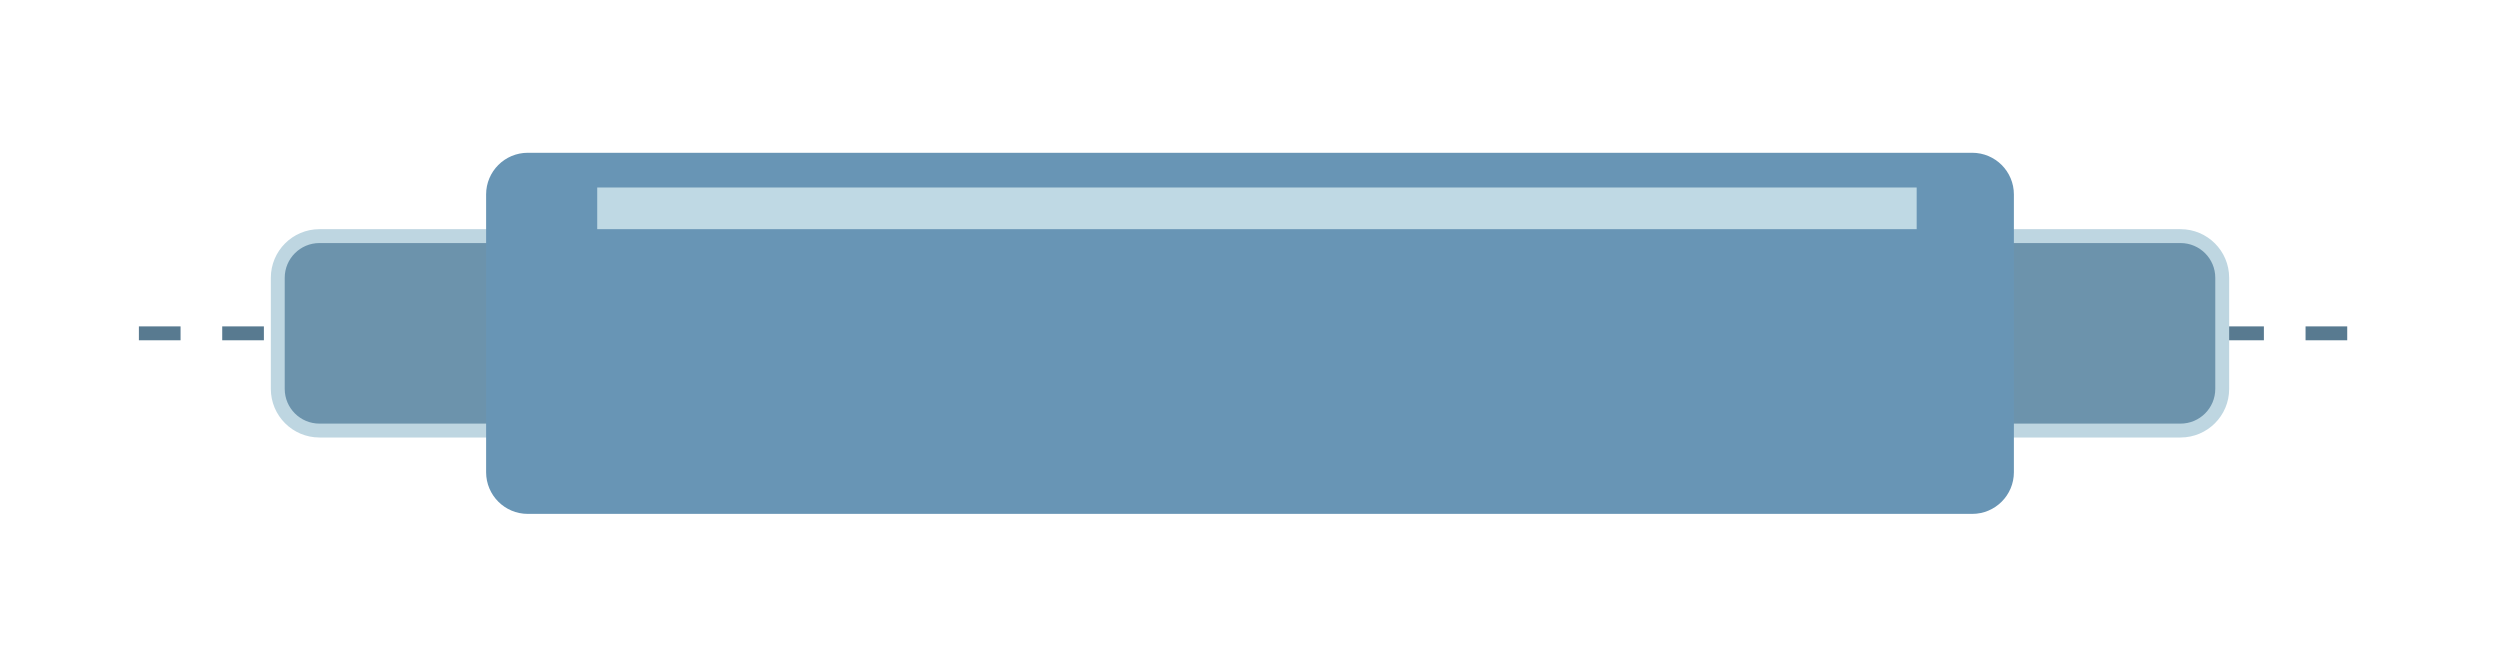
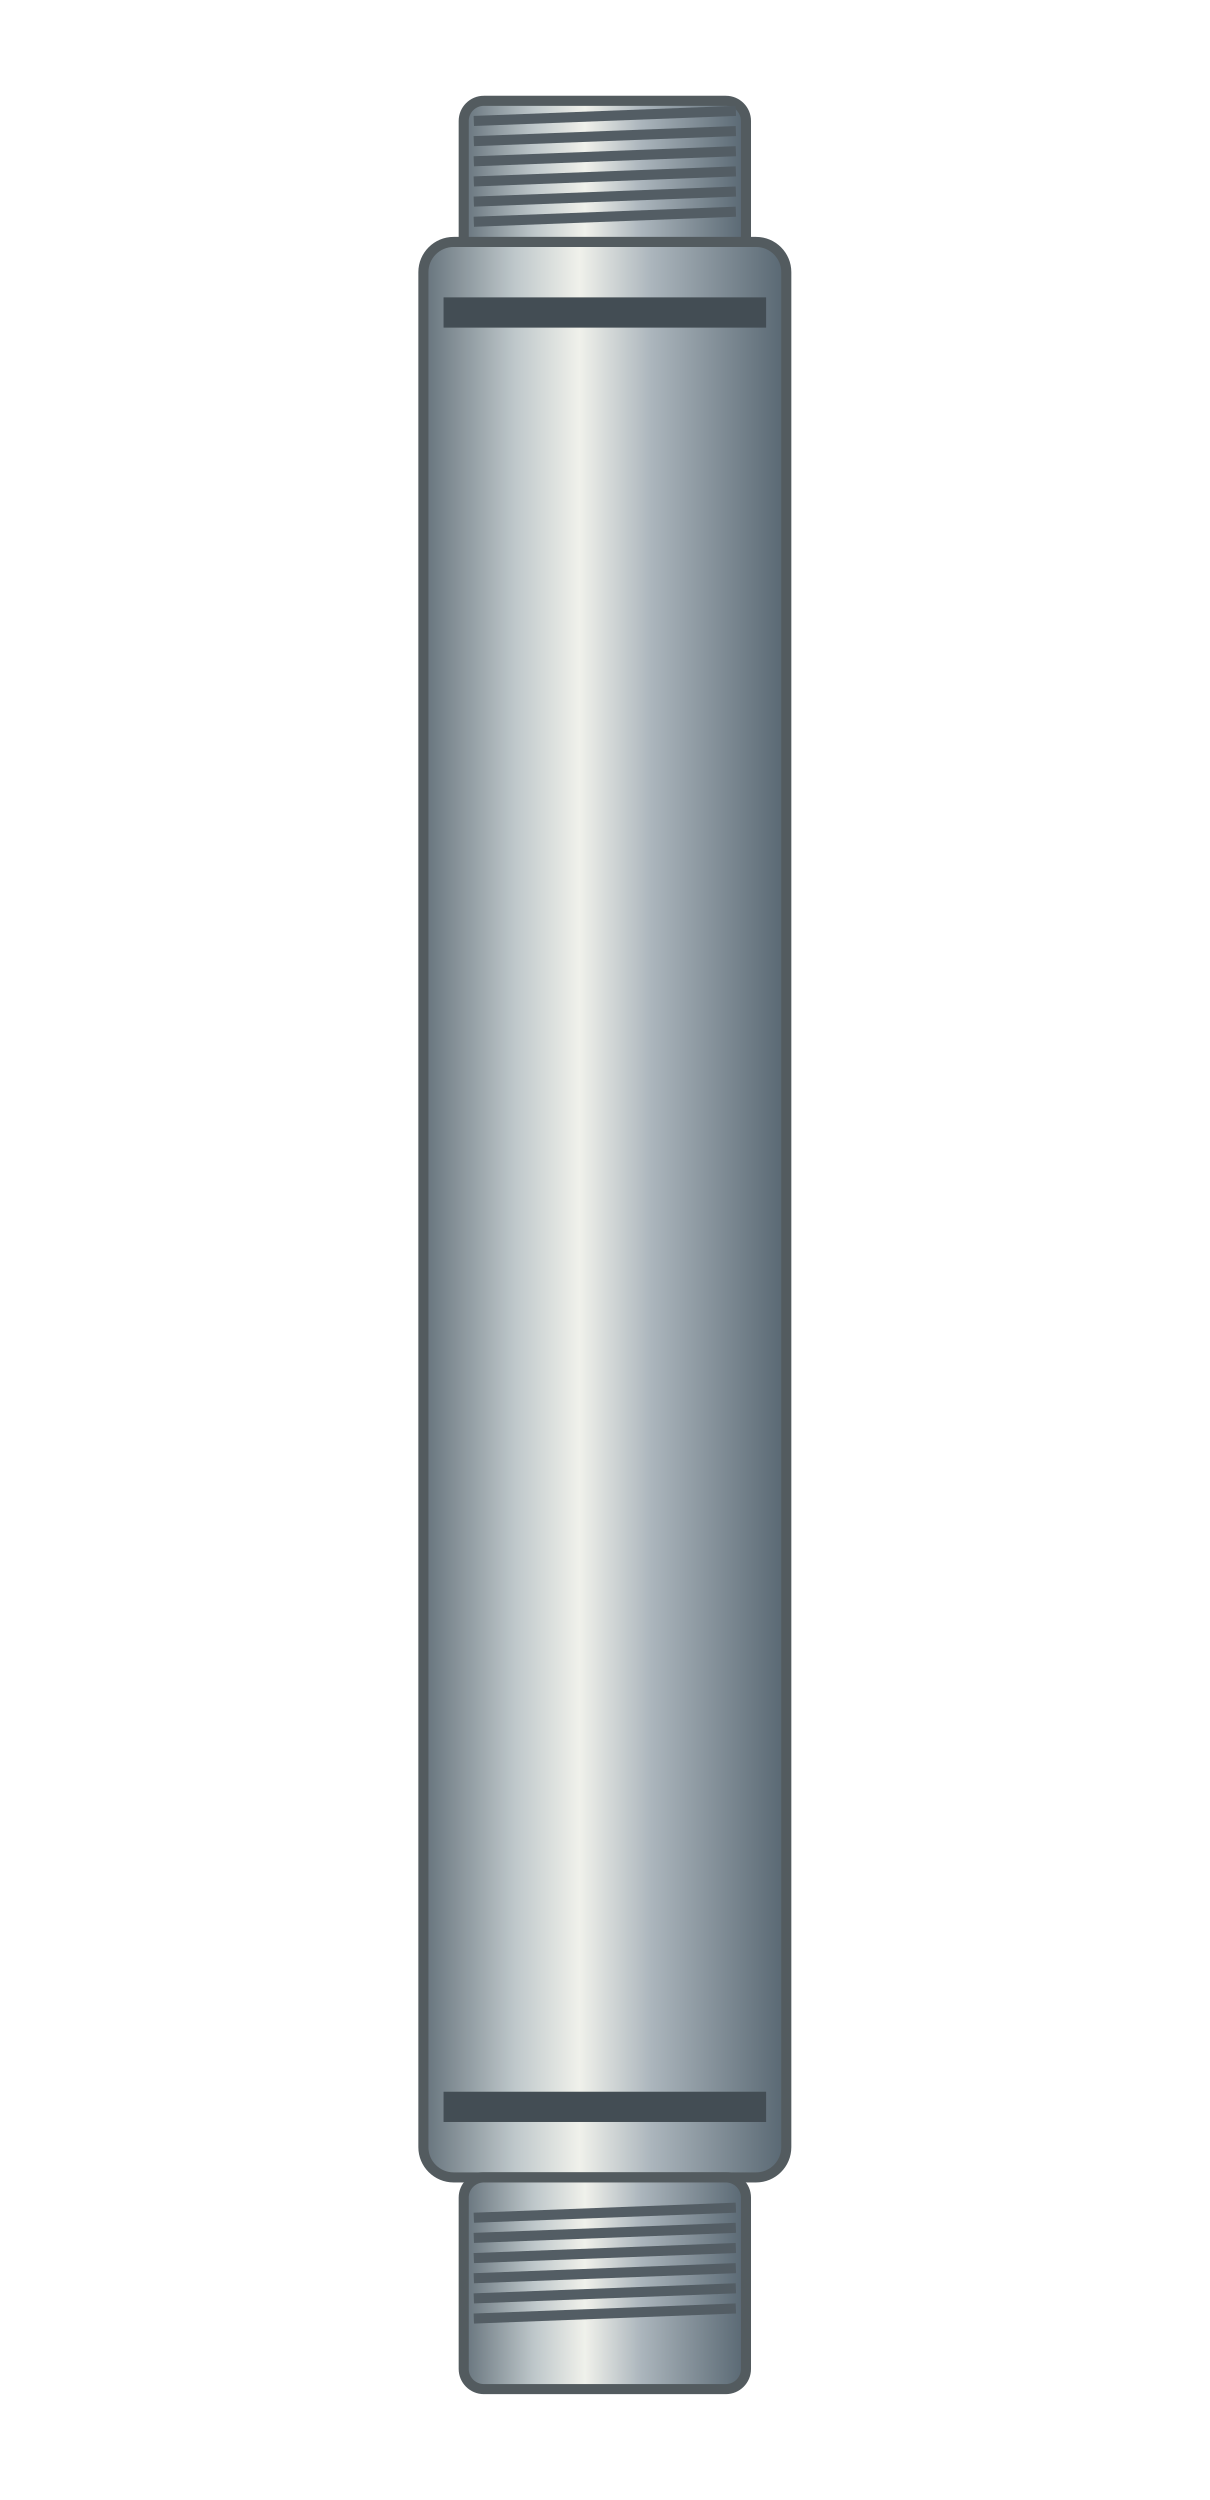
- <svg xmlns="http://www.w3.org/2000/svg" viewBox="0 0 180 48" role="img" aria-label="slick-collar schematic">
-   <path d="M10 24H170" stroke="#587a90" stroke-dasharray="3 3" />
-   <rect x="20" y="17" width="140" height="14" rx="3" fill="#6c93ac" stroke="#bed6e1" />
-   <rect x="35" y="11" width="110" height="26" rx="3" fill="#6895b5" />
-   <path d="M43 15h95" stroke="#bfd9e4" stroke-width="3" />
+ <svg xmlns="http://www.w3.org/2000/svg" viewBox="0 0 120 248" role="img" aria-label="slick-collar technical illustration">
+   <defs>
+     <linearGradient id="asset-slick-collar-steel">
+       <stop stop-color="#66737c" />
+       <stop offset=".25" stop-color="#bec7ca" />
+       <stop offset=".43" stop-color="#f0f1eb" />
+       <stop offset=".63" stop-color="#abb5bc" />
+       <stop offset="1" stop-color="#586772" />
+     </linearGradient>
+   </defs>
+   <rect x="46" y="10" width="28" height="20" rx="2" fill="url(#asset-slick-collar-steel)" stroke="#535b5f" />
+   <path d="M47 12l26 -1" stroke="#535d64" />
+   <path d="M47 14l26 -1" stroke="#535d64" />
+   <path d="M47 16l26 -1" stroke="#535d64" />
+   <path d="M47 18l26 -1" stroke="#535d64" />
+   <path d="M47 20l26 -1" stroke="#535d64" />
+   <path d="M47 22l26 -1" stroke="#535d64" />
+   <rect x="42" y="24" width="36" height="192" rx="3" fill="url(#asset-slick-collar-steel)" stroke="#535b5f" />
+   <path d="M44 31H76M44 209H76" stroke="#434d54" stroke-width="3" />
+   <rect x="46" y="216" width="28" height="21" rx="2" fill="url(#asset-slick-collar-steel)" stroke="#535b5f" />
+   <path d="M47 220l26 -1" stroke="#535d64" />
+   <path d="M47 222l26 -1" stroke="#535d64" />
+   <path d="M47 224l26 -1" stroke="#535d64" />
+   <path d="M47 226l26 -1" stroke="#535d64" />
+   <path d="M47 228l26 -1" stroke="#535d64" />
+   <path d="M47 230l26 -1" stroke="#535d64" />
</svg>
